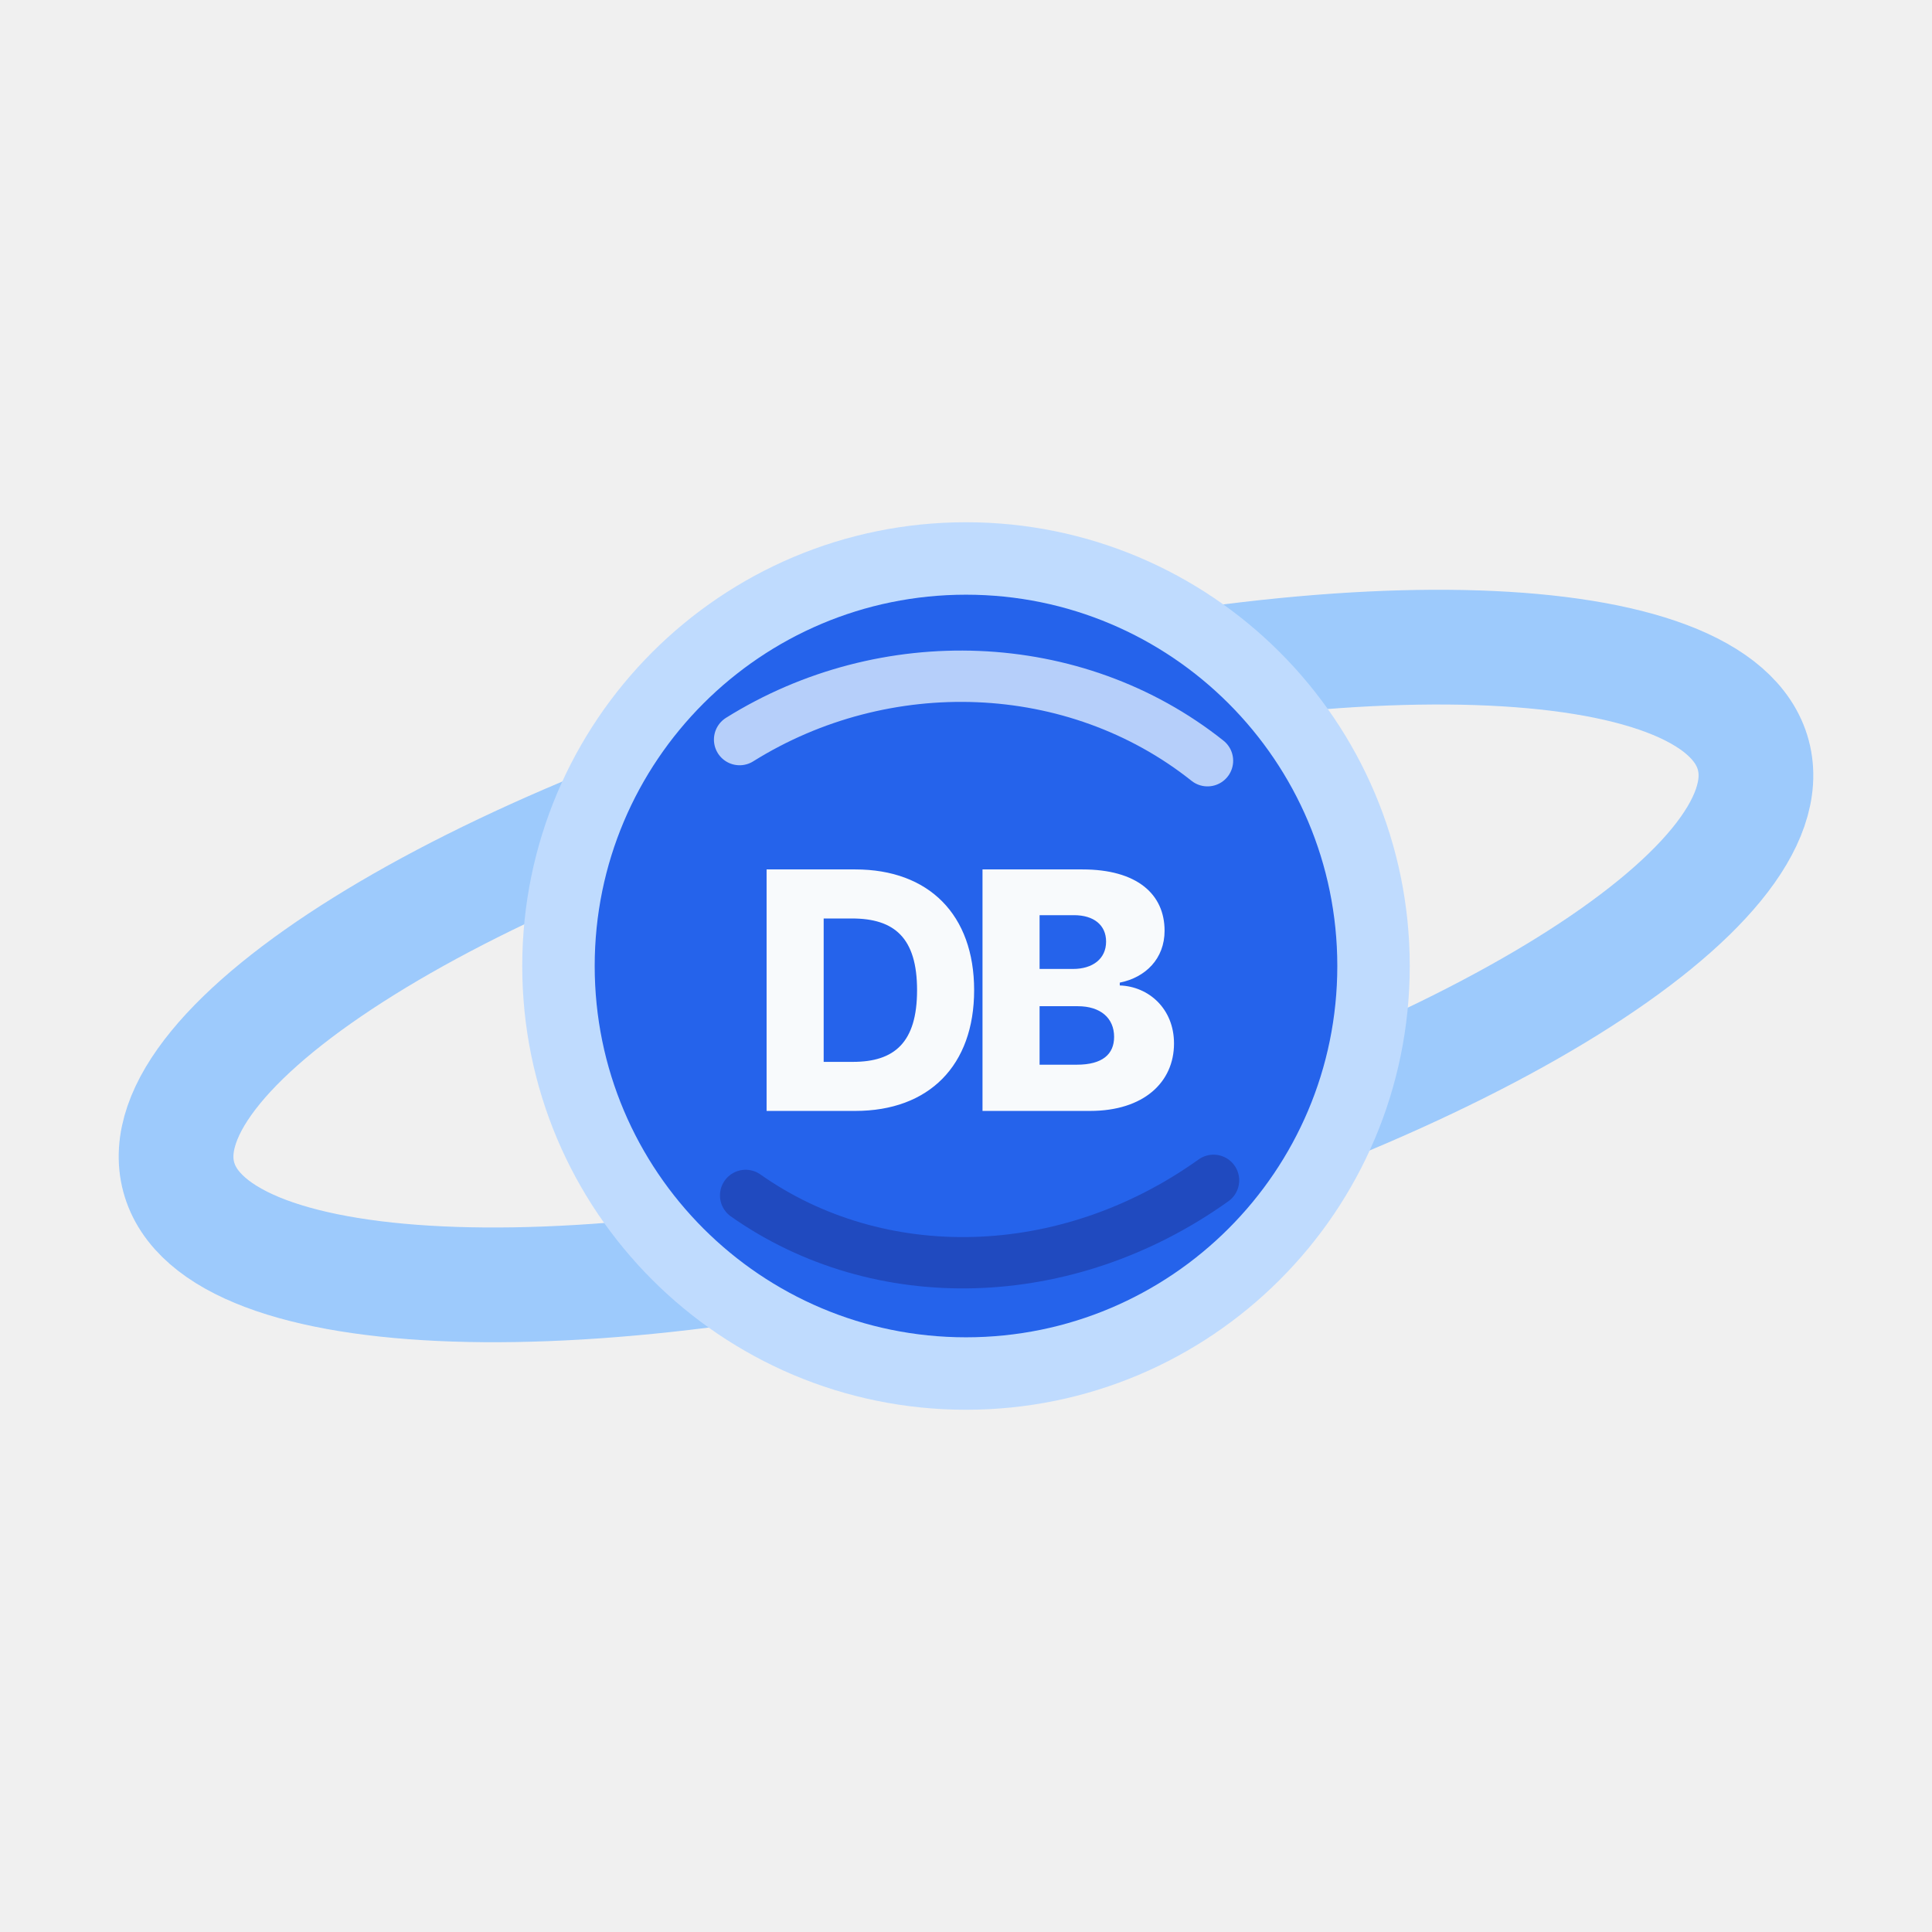
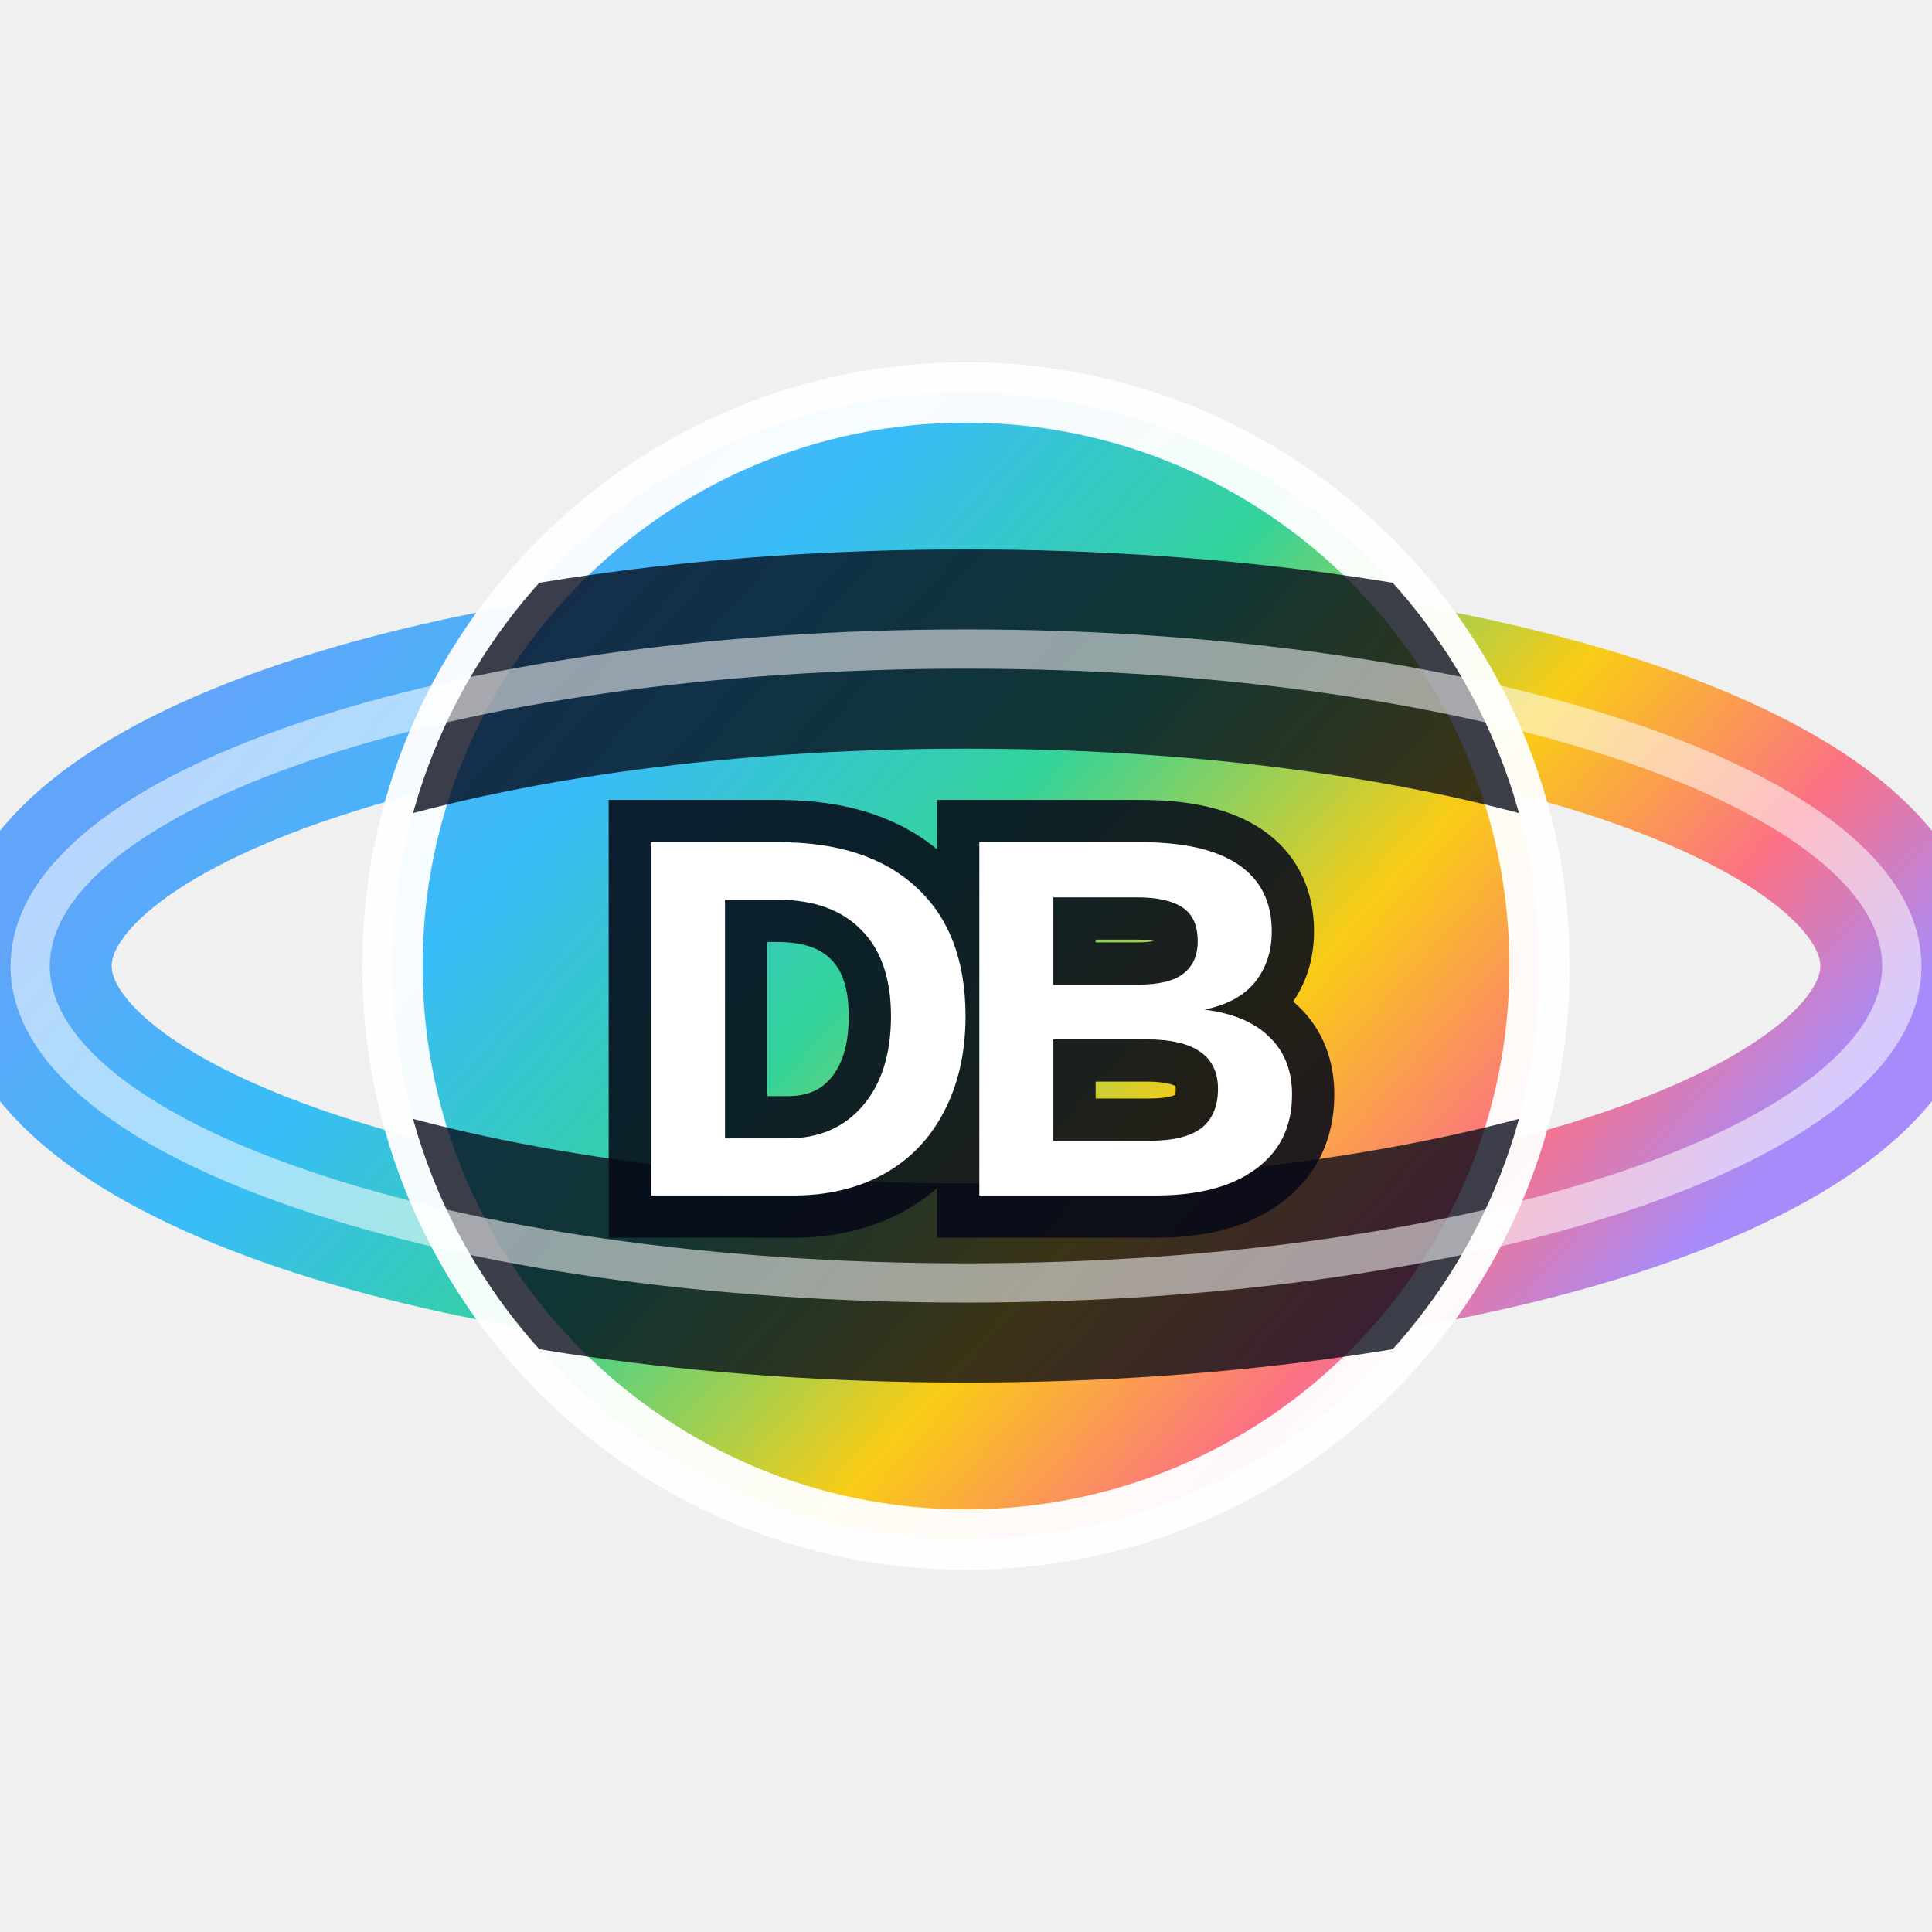
<svg xmlns="http://www.w3.org/2000/svg" viewBox="0 0 64 64" role="img" aria-label="DB">
  <defs>
+     <linearGradient id="rainbow" x1="14" y1="16" x2="50" y2="48" gradientUnits="userSpaceOnUse">
+       <stop offset="0" stop-color="#60a5fa" />
+       <stop offset="0.22" stop-color="#38bdf8" />
+       <stop offset="0.45" stop-color="#34d399" />
+       <stop offset="0.68" stop-color="#facc15" />
+       <stop offset="0.86" stop-color="#fb7185" />
+       <stop offset="1" stop-color="#a78bfa" />
+     </linearGradient>
    <clipPath id="planet-front">
-       <circle cx="32" cy="32" r="13.5" />
+       <circle cx="32" cy="32" r="19" />
    </clipPath>
  </defs>
  <g fill="none" stroke-linecap="round" stroke-linejoin="round">
-     <ellipse cx="32" cy="32" rx="27" ry="8.2" transform="rotate(-15 32 32)" stroke="#93c5fd" stroke-width="3.8" opacity="0.9" />
+     <ellipse cx="32" cy="32" rx="31" ry="10.5" stroke="url(#rainbow)" stroke-width="5.4" />
+     <circle cx="32" cy="32" r="19" fill="url(#rainbow)" stroke="rgba(255,255,255,0.95)" stroke-width="2" />
    <g clip-path="url(#planet-front)">
-       <ellipse cx="32" cy="32" rx="27" ry="8.2" transform="rotate(-15 32 32)" stroke="#0b1023" stroke-width="5.2" opacity="0.88" />
+       <ellipse cx="32" cy="32" rx="31" ry="10.5" stroke="rgba(6,10,24,0.78)" stroke-width="6.6" />
    </g>
-     <circle cx="32" cy="32" r="13.5" fill="#2563eb" stroke="#bfdbfe" stroke-width="2.4" />
-     <path d="M24.5 24.5c4.8-3 11.1-2.8 15.5 0.7" stroke="#dbeafe" stroke-width="1.7" opacity="0.8" />
-     <path d="M24.7 39.6c4.4 3.1 10.6 3 15.5-0.5" stroke="#1e40af" stroke-width="1.7" opacity="0.72" />
+     <ellipse cx="32" cy="32" rx="31" ry="10.5" stroke="rgba(255,255,255,0.55)" stroke-width="1.3" />
  </g>
-   <text x="32" y="36.8" fill="#f8fafc" font-family="Inter, Arial, sans-serif" font-size="11" font-weight="800" letter-spacing="-0.8" text-anchor="middle">DB</text>
+   <text x="32" y="39.6" fill="#ffffff" stroke="rgba(6,10,24,0.88)" stroke-width="2.8" paint-order="stroke fill" font-family="Arial Black, Arial, sans-serif" font-size="17" font-weight="900" letter-spacing="-1.4" text-anchor="middle">DB</text>
</svg>
